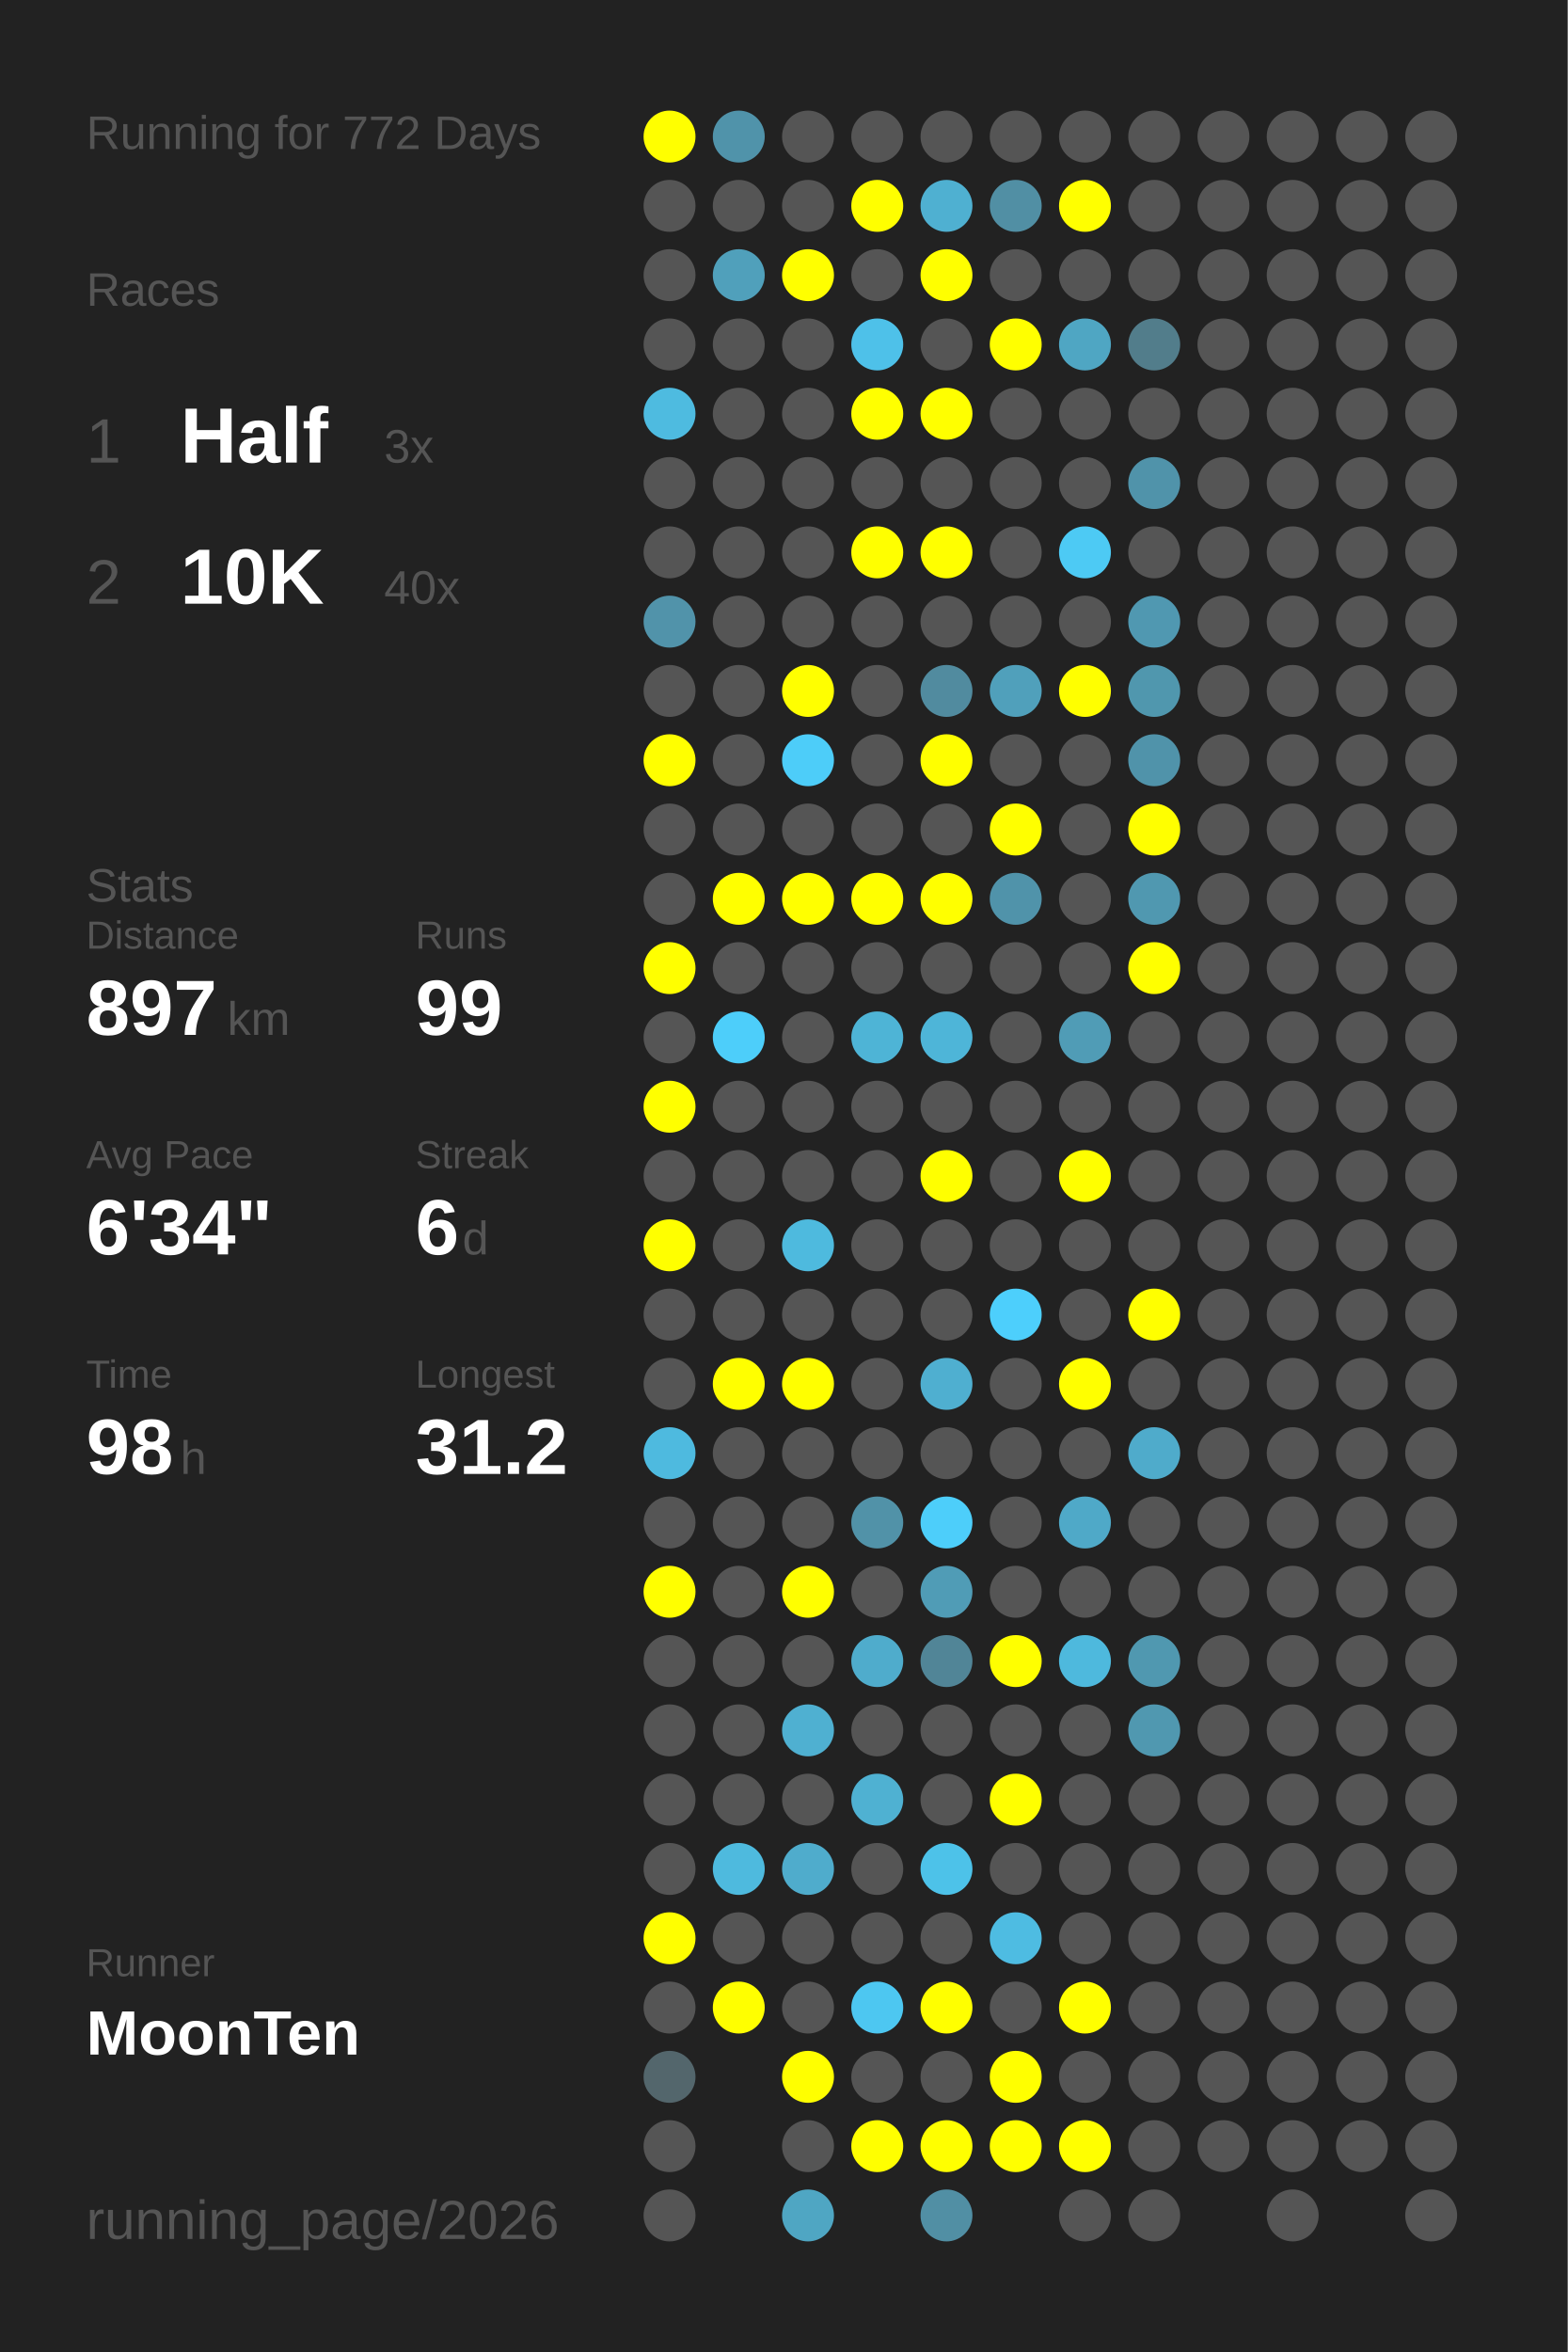
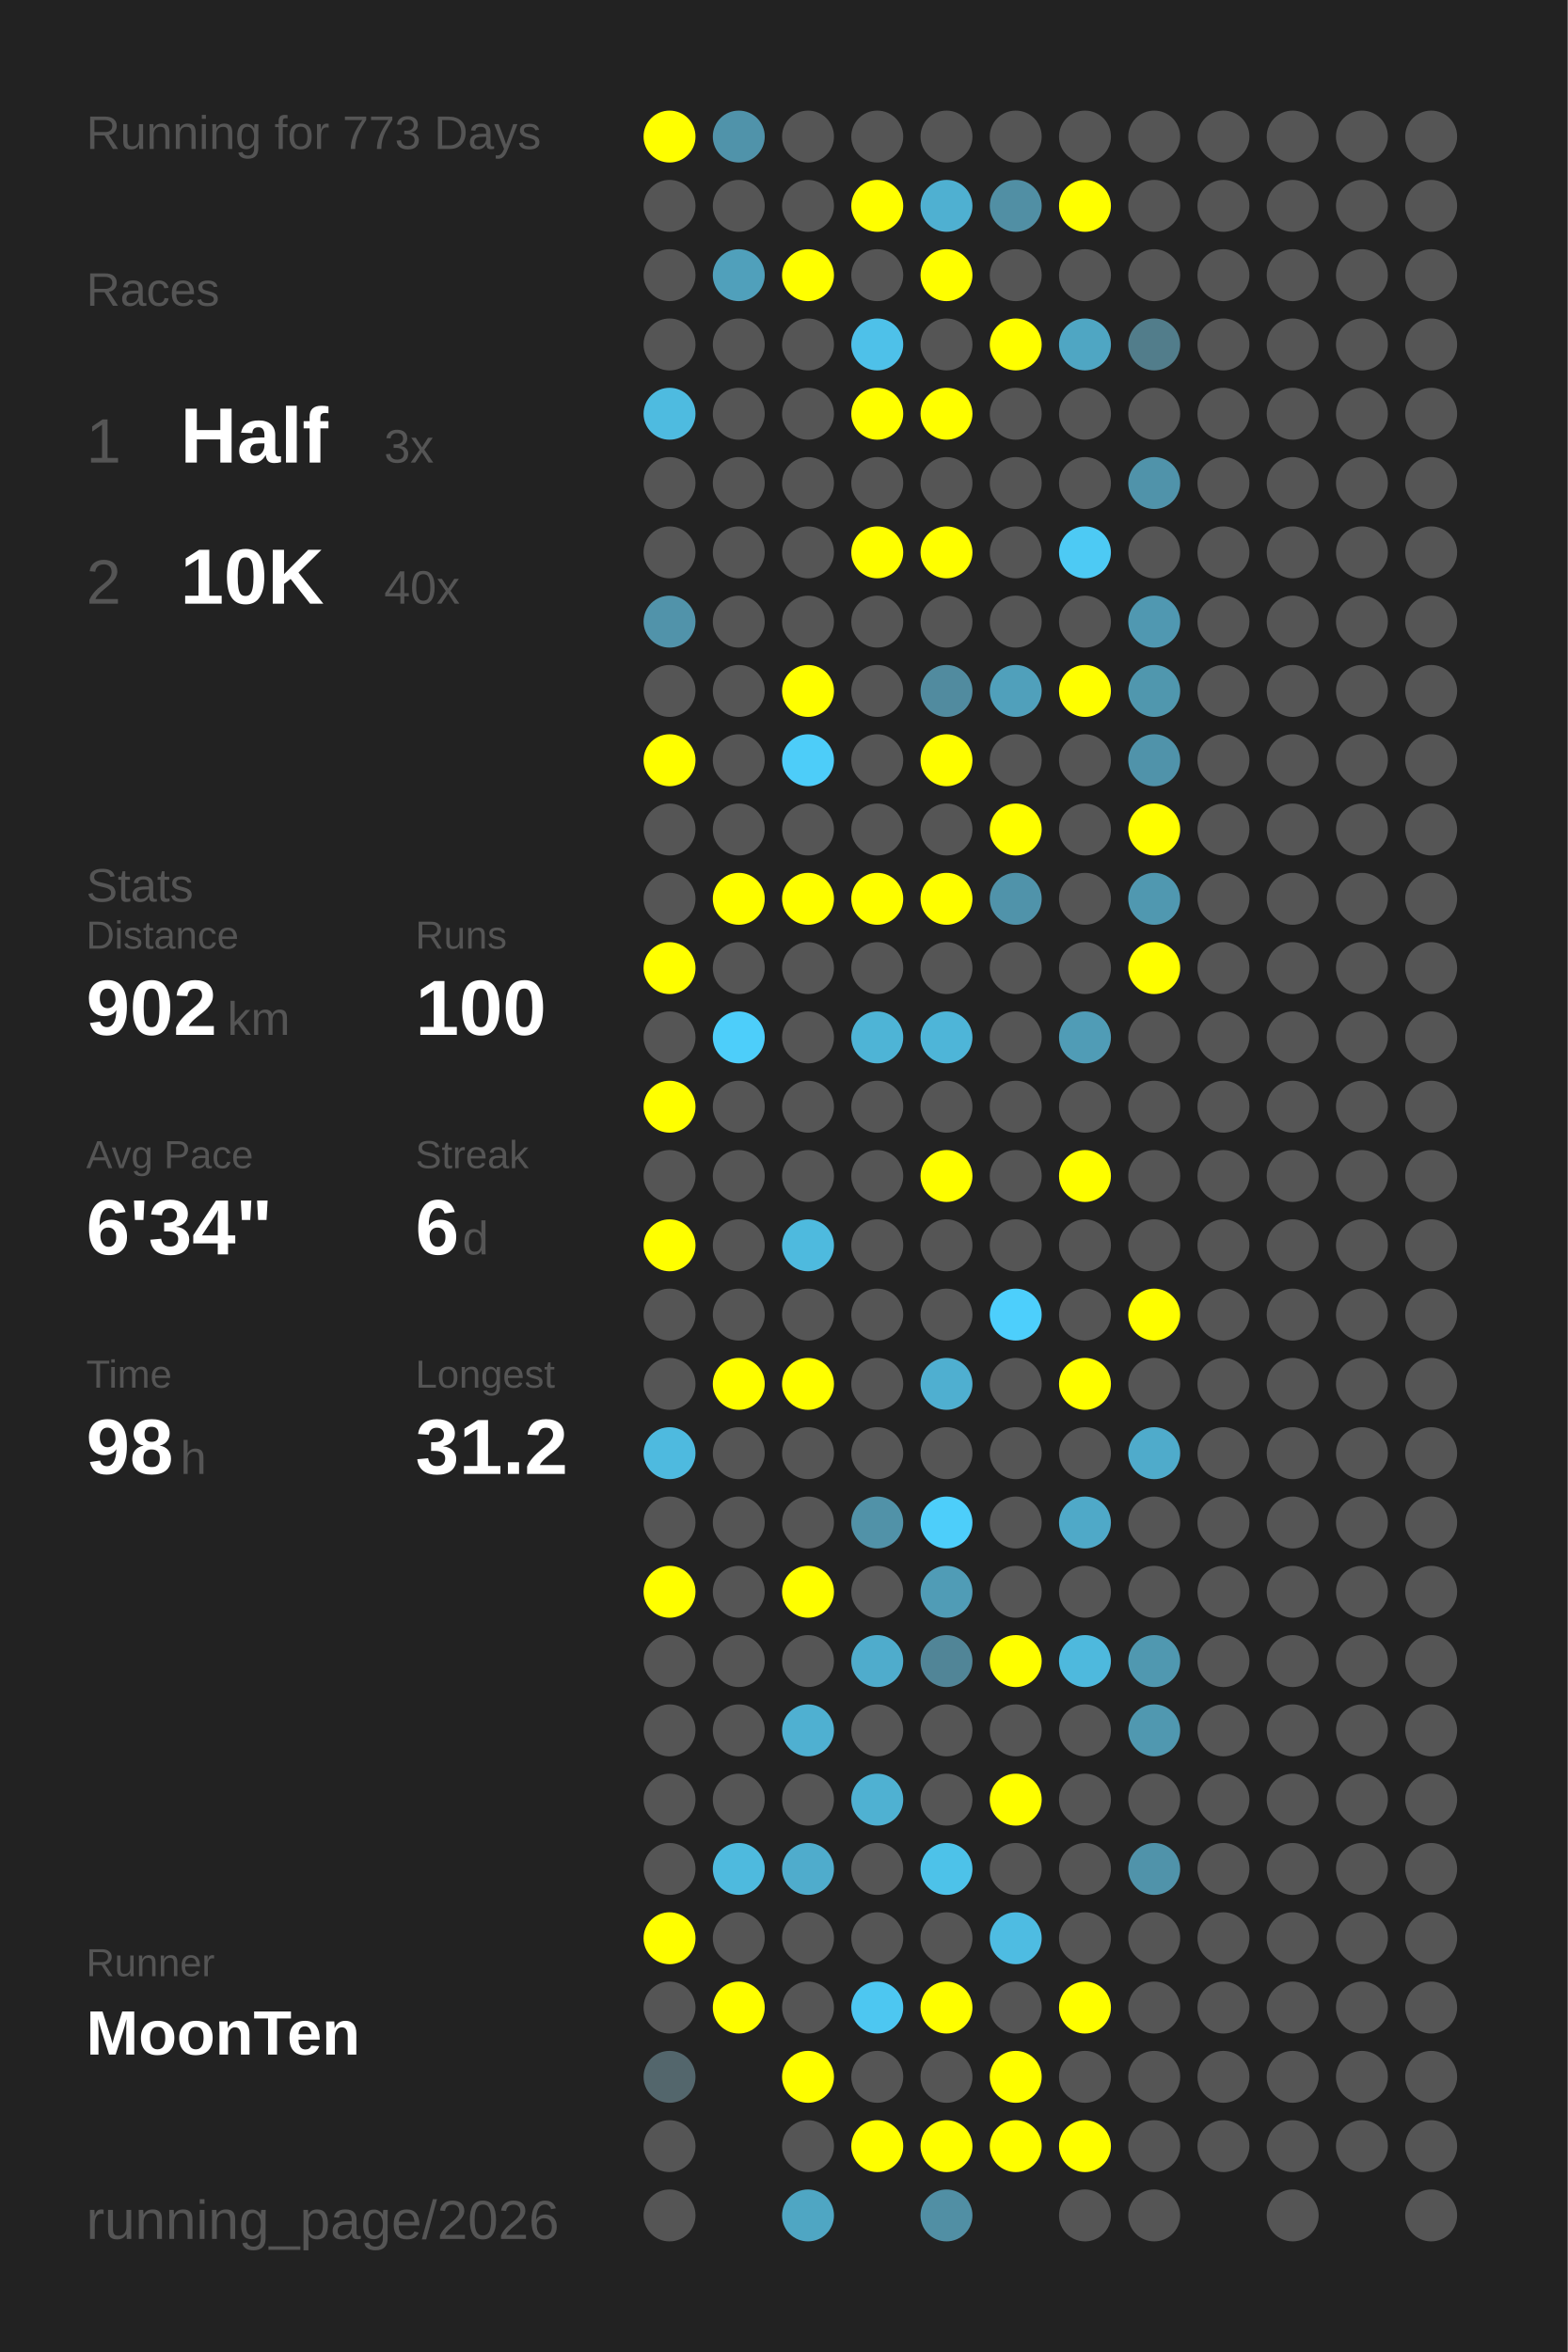
<svg xmlns="http://www.w3.org/2000/svg" baseProfile="full" height="300mm" version="1.1" viewBox="0,0,200,300" width="200mm">
  <defs />
  <rect fill="#222222" height="300" width="200" x="0" y="0" />
-   <text fill="#555555" style="font-size:6px; font-family:Arial;" x="11" y="19">Running for 772 Days</text>
+   <text fill="#555555" style="font-size:6px; font-family:Arial;" x="11" y="19">Running for 773 Days</text>
  <text fill="#555555" style="font-size:6px; font-family:Arial;" x="11" y="39">Races</text>
  <text fill="#555555" style="font-size:8px; font-family:Arial;" x="11" y="59">1</text>
  <text fill="#FFFFFF" style="font-size:10px; font-family:Arial; font-weight:bold;" x="23" y="59">Half</text>
  <text fill="#555555" style="font-size:6px; font-family:Arial;" x="49" y="59">3x</text>
  <text fill="#555555" style="font-size:8px; font-family:Arial;" x="11" y="77">2</text>
  <text fill="#FFFFFF" style="font-size:10px; font-family:Arial; font-weight:bold;" x="23" y="77">10K</text>
  <text fill="#555555" style="font-size:6px; font-family:Arial;" x="49" y="77">40x</text>
  <text fill="#555555" style="font-size:6px; font-family:Arial;" x="11" y="115">Stats</text>
  <text fill="#555555" style="font-size:5px; font-family:Arial;" x="11" y="121">Distance</text>
-   <text fill="#FFFFFF" style="font-size:10px; font-family:Arial; font-weight:bold;" x="11" y="132">897</text>
+   <text fill="#FFFFFF" style="font-size:10px; font-family:Arial; font-weight:bold;" x="11" y="132">902</text>
  <text fill="#555555" style="font-size:6px; font-family:Arial;" x="29" y="132">km</text>
  <text fill="#555555" style="font-size:5px; font-family:Arial;" x="53" y="121">Runs</text>
-   <text fill="#FFFFFF" style="font-size:10px; font-family:Arial; font-weight:bold;" x="53" y="132">99</text>
+   <text fill="#FFFFFF" style="font-size:10px; font-family:Arial; font-weight:bold;" x="53" y="132">100</text>
  <text fill="#555555" style="font-size:5px; font-family:Arial;" x="11" y="149">Avg Pace</text>
  <text fill="#FFFFFF" style="font-size:10px; font-family:Arial; font-weight:bold;" x="11" y="160">6'34"</text>
  <text fill="#555555" style="font-size:5px; font-family:Arial;" x="53" y="149">Streak</text>
  <text fill="#FFFFFF" style="font-size:10px; font-family:Arial; font-weight:bold;" x="53" y="160">6</text>
  <text fill="#555555" style="font-size:6px; font-family:Arial;" x="59" y="160">d</text>
  <text fill="#555555" style="font-size:5px; font-family:Arial;" x="11" y="177">Time</text>
  <text fill="#FFFFFF" style="font-size:10px; font-family:Arial; font-weight:bold;" x="11" y="188">98</text>
  <text fill="#555555" style="font-size:6px; font-family:Arial;" x="23" y="188">h</text>
  <text fill="#555555" style="font-size:5px; font-family:Arial;" x="53" y="177">Longest</text>
  <text fill="#FFFFFF" style="font-size:10px; font-family:Arial; font-weight:bold;" x="53" y="188">31.2</text>
  <text fill="#555555" style="font-size:5px; font-family:Arial;" x="11" y="252.065">Runner</text>
  <text fill="#FFFFFF" style="font-size:8px; font-family:Arial; font-weight:bold;" x="11" y="262.065">MoonTen</text>
  <text fill="#555555" style="font-size:7px; font-family:Arial;" x="11" y="285.581">running_page/2026</text>
  <circle cx="85.417" cy="17.419" fill="#FFFF00" r="3.312" />
  <circle cx="85.417" cy="26.258" fill="#555555" r="3.312" />
  <circle cx="85.417" cy="35.097" fill="#555555" r="3.312" />
  <circle cx="85.417" cy="43.935" fill="#555555" r="3.312" />
  <circle cx="85.417" cy="52.774" fill="#4ebbe0" r="3.312" />
  <circle cx="85.417" cy="61.613" fill="#555555" r="3.312" />
  <circle cx="85.417" cy="70.452" fill="#555555" r="3.312" />
  <circle cx="85.417" cy="79.29" fill="#5193aa" r="3.312" />
  <circle cx="85.417" cy="88.129" fill="#555555" r="3.312" />
  <circle cx="85.417" cy="96.968" fill="#FFFF00" r="3.312" />
  <circle cx="85.417" cy="105.806" fill="#555555" r="3.312" />
  <circle cx="85.417" cy="114.645" fill="#555555" r="3.312" />
  <circle cx="85.417" cy="123.484" fill="#FFFF00" r="3.312" />
  <circle cx="85.417" cy="132.323" fill="#555555" r="3.312" />
  <circle cx="85.417" cy="141.161" fill="#FFFF00" r="3.312" />
  <circle cx="85.417" cy="150" fill="#555555" r="3.312" />
  <circle cx="85.417" cy="158.839" fill="#FFFF00" r="3.312" />
  <circle cx="85.417" cy="167.677" fill="#555555" r="3.312" />
  <circle cx="85.417" cy="176.516" fill="#555555" r="3.312" />
  <circle cx="85.417" cy="185.355" fill="#4ebadf" r="3.312" />
  <circle cx="85.417" cy="194.194" fill="#555555" r="3.312" />
  <circle cx="85.417" cy="203.032" fill="#FFFF00" r="3.312" />
  <circle cx="85.417" cy="211.871" fill="#555555" r="3.312" />
  <circle cx="85.417" cy="220.71" fill="#555555" r="3.312" />
  <circle cx="85.417" cy="229.548" fill="#555555" r="3.312" />
  <circle cx="85.417" cy="238.387" fill="#555555" r="3.312" />
  <circle cx="85.417" cy="247.226" fill="#FFFF00" r="3.312" />
  <circle cx="85.417" cy="256.065" fill="#555555" r="3.312" />
  <circle cx="85.417" cy="264.903" fill="#53666c" r="3.312" />
  <circle cx="85.417" cy="273.742" fill="#555555" r="3.312" />
  <circle cx="85.417" cy="282.581" fill="#555555" r="3.312" />
  <circle cx="94.25" cy="17.419" fill="#5093aa" r="3.312" />
  <circle cx="94.25" cy="26.258" fill="#555555" r="3.312" />
  <circle cx="94.25" cy="35.097" fill="#50a0bb" r="3.312" />
  <circle cx="94.25" cy="43.935" fill="#555555" r="3.312" />
  <circle cx="94.25" cy="52.774" fill="#555555" r="3.312" />
  <circle cx="94.25" cy="61.613" fill="#555555" r="3.312" />
  <circle cx="94.25" cy="70.452" fill="#555555" r="3.312" />
  <circle cx="94.25" cy="79.29" fill="#555555" r="3.312" />
  <circle cx="94.25" cy="88.129" fill="#555555" r="3.312" />
  <circle cx="94.25" cy="96.968" fill="#555555" r="3.312" />
  <circle cx="94.25" cy="105.806" fill="#555555" r="3.312" />
  <circle cx="94.25" cy="114.645" fill="#FFFF00" r="3.312" />
  <circle cx="94.25" cy="123.484" fill="#555555" r="3.312" />
  <circle cx="94.25" cy="132.323" fill="#4dcefa" r="3.312" />
  <circle cx="94.25" cy="141.161" fill="#555555" r="3.312" />
  <circle cx="94.25" cy="150" fill="#555555" r="3.312" />
  <circle cx="94.25" cy="158.839" fill="#555555" r="3.312" />
  <circle cx="94.25" cy="167.677" fill="#555555" r="3.312" />
  <circle cx="94.25" cy="176.516" fill="#FFFF00" r="3.312" />
  <circle cx="94.25" cy="185.355" fill="#555555" r="3.312" />
  <circle cx="94.25" cy="194.194" fill="#555555" r="3.312" />
  <circle cx="94.25" cy="203.032" fill="#555555" r="3.312" />
  <circle cx="94.25" cy="211.871" fill="#555555" r="3.312" />
  <circle cx="94.25" cy="220.71" fill="#555555" r="3.312" />
  <circle cx="94.25" cy="229.548" fill="#555555" r="3.312" />
  <circle cx="94.25" cy="238.387" fill="#4ebade" r="3.312" />
  <circle cx="94.25" cy="247.226" fill="#555555" r="3.312" />
  <circle cx="94.25" cy="256.065" fill="#FFFF00" r="3.312" />
  <circle cx="103.083" cy="17.419" fill="#555555" r="3.312" />
  <circle cx="103.083" cy="26.258" fill="#555555" r="3.312" />
  <circle cx="103.083" cy="35.097" fill="#FFFF00" r="3.312" />
  <circle cx="103.083" cy="43.935" fill="#555555" r="3.312" />
  <circle cx="103.083" cy="52.774" fill="#555555" r="3.312" />
  <circle cx="103.083" cy="61.613" fill="#555555" r="3.312" />
  <circle cx="103.083" cy="70.452" fill="#555555" r="3.312" />
  <circle cx="103.083" cy="79.29" fill="#555555" r="3.312" />
  <circle cx="103.083" cy="88.129" fill="#FFFF00" r="3.312" />
  <circle cx="103.083" cy="96.968" fill="#4dcdf9" r="3.312" />
  <circle cx="103.083" cy="105.806" fill="#555555" r="3.312" />
  <circle cx="103.083" cy="114.645" fill="#FFFF00" r="3.312" />
  <circle cx="103.083" cy="123.484" fill="#555555" r="3.312" />
  <circle cx="103.083" cy="132.323" fill="#555555" r="3.312" />
  <circle cx="103.083" cy="141.161" fill="#555555" r="3.312" />
  <circle cx="103.083" cy="150" fill="#555555" r="3.312" />
  <circle cx="103.083" cy="158.839" fill="#4ebade" r="3.312" />
  <circle cx="103.083" cy="167.677" fill="#555555" r="3.312" />
  <circle cx="103.083" cy="176.516" fill="#FFFF00" r="3.312" />
  <circle cx="103.083" cy="185.355" fill="#555555" r="3.312" />
  <circle cx="103.083" cy="194.194" fill="#555555" r="3.312" />
  <circle cx="103.083" cy="203.032" fill="#FFFF00" r="3.312" />
  <circle cx="103.083" cy="211.871" fill="#555555" r="3.312" />
  <circle cx="103.083" cy="220.71" fill="#4fb0d1" r="3.312" />
  <circle cx="103.083" cy="229.548" fill="#555555" r="3.312" />
  <circle cx="103.083" cy="238.387" fill="#4faccc" r="3.312" />
  <circle cx="103.083" cy="247.226" fill="#555555" r="3.312" />
  <circle cx="103.083" cy="256.065" fill="#555555" r="3.312" />
  <circle cx="103.083" cy="264.903" fill="#FFFF00" r="3.312" />
  <circle cx="103.083" cy="273.742" fill="#555555" r="3.312" />
  <circle cx="103.083" cy="282.581" fill="#4fa6c3" r="3.312" />
  <circle cx="111.917" cy="17.419" fill="#555555" r="3.312" />
  <circle cx="111.917" cy="26.258" fill="#FFFF00" r="3.312" />
  <circle cx="111.917" cy="35.097" fill="#555555" r="3.312" />
  <circle cx="111.917" cy="43.935" fill="#4ec1e9" r="3.312" />
  <circle cx="111.917" cy="52.774" fill="#FFFF00" r="3.312" />
  <circle cx="111.917" cy="61.613" fill="#555555" r="3.312" />
  <circle cx="111.917" cy="70.452" fill="#FFFF00" r="3.312" />
  <circle cx="111.917" cy="79.29" fill="#555555" r="3.312" />
  <circle cx="111.917" cy="88.129" fill="#555555" r="3.312" />
  <circle cx="111.917" cy="96.968" fill="#555555" r="3.312" />
  <circle cx="111.917" cy="105.806" fill="#555555" r="3.312" />
  <circle cx="111.917" cy="114.645" fill="#FFFF00" r="3.312" />
  <circle cx="111.917" cy="123.484" fill="#555555" r="3.312" />
  <circle cx="111.917" cy="132.323" fill="#4eb4d6" r="3.312" />
  <circle cx="111.917" cy="141.161" fill="#555555" r="3.312" />
  <circle cx="111.917" cy="150" fill="#555555" r="3.312" />
  <circle cx="111.917" cy="158.839" fill="#555555" r="3.312" />
  <circle cx="111.917" cy="167.677" fill="#555555" r="3.312" />
  <circle cx="111.917" cy="176.516" fill="#555555" r="3.312" />
  <circle cx="111.917" cy="185.355" fill="#555555" r="3.312" />
  <circle cx="111.917" cy="194.194" fill="#5192a8" r="3.312" />
  <circle cx="111.917" cy="203.032" fill="#555555" r="3.312" />
  <circle cx="111.917" cy="211.871" fill="#4faccc" r="3.312" />
  <circle cx="111.917" cy="220.71" fill="#555555" r="3.312" />
  <circle cx="111.917" cy="229.548" fill="#4fb1d2" r="3.312" />
  <circle cx="111.917" cy="238.387" fill="#555555" r="3.312" />
  <circle cx="111.917" cy="247.226" fill="#555555" r="3.312" />
  <circle cx="111.917" cy="256.065" fill="#4dc7f1" r="3.312" />
  <circle cx="111.917" cy="264.903" fill="#555555" r="3.312" />
  <circle cx="111.917" cy="273.742" fill="#FFFF00" r="3.312" />
  <circle cx="120.75" cy="17.419" fill="#555555" r="3.312" />
  <circle cx="120.75" cy="26.258" fill="#4fb0d1" r="3.312" />
  <circle cx="120.75" cy="35.097" fill="#FFFF00" r="3.312" />
  <circle cx="120.75" cy="43.935" fill="#555555" r="3.312" />
  <circle cx="120.75" cy="52.774" fill="#FFFF00" r="3.312" />
  <circle cx="120.75" cy="61.613" fill="#555555" r="3.312" />
  <circle cx="120.75" cy="70.452" fill="#FFFF00" r="3.312" />
  <circle cx="120.75" cy="79.29" fill="#555555" r="3.312" />
  <circle cx="120.75" cy="88.129" fill="#518b9f" r="3.312" />
  <circle cx="120.75" cy="96.968" fill="#FFFF00" r="3.312" />
  <circle cx="120.75" cy="105.806" fill="#555555" r="3.312" />
  <circle cx="120.75" cy="114.645" fill="#FFFF00" r="3.312" />
  <circle cx="120.75" cy="123.484" fill="#555555" r="3.312" />
  <circle cx="120.75" cy="132.323" fill="#4eb5d8" r="3.312" />
  <circle cx="120.75" cy="141.161" fill="#555555" r="3.312" />
  <circle cx="120.75" cy="150" fill="#FFFF00" r="3.312" />
  <circle cx="120.75" cy="158.839" fill="#555555" r="3.312" />
  <circle cx="120.75" cy="167.677" fill="#555555" r="3.312" />
  <circle cx="120.75" cy="176.516" fill="#4fafd0" r="3.312" />
  <circle cx="120.75" cy="185.355" fill="#555555" r="3.312" />
  <circle cx="120.75" cy="194.194" fill="#4dcefa" r="3.312" />
  <circle cx="120.75" cy="203.032" fill="#509cb6" r="3.312" />
  <circle cx="120.75" cy="211.871" fill="#518597" r="3.312" />
  <circle cx="120.75" cy="220.71" fill="#555555" r="3.312" />
  <circle cx="120.75" cy="229.548" fill="#555555" r="3.312" />
  <circle cx="120.75" cy="238.387" fill="#4dc2e9" r="3.312" />
  <circle cx="120.75" cy="247.226" fill="#555555" r="3.312" />
  <circle cx="120.75" cy="256.065" fill="#FFFF00" r="3.312" />
  <circle cx="120.75" cy="264.903" fill="#555555" r="3.312" />
  <circle cx="120.75" cy="273.742" fill="#FFFF00" r="3.312" />
  <circle cx="120.75" cy="282.581" fill="#518fa4" r="3.312" />
  <circle cx="129.583" cy="17.419" fill="#555555" r="3.312" />
  <circle cx="129.583" cy="26.258" fill="#518fa4" r="3.312" />
  <circle cx="129.583" cy="35.097" fill="#555555" r="3.312" />
  <circle cx="129.583" cy="43.935" fill="#FFFF00" r="3.312" />
  <circle cx="129.583" cy="52.774" fill="#555555" r="3.312" />
  <circle cx="129.583" cy="61.613" fill="#555555" r="3.312" />
  <circle cx="129.583" cy="70.452" fill="#555555" r="3.312" />
  <circle cx="129.583" cy="79.29" fill="#555555" r="3.312" />
  <circle cx="129.583" cy="88.129" fill="#50a0bb" r="3.312" />
  <circle cx="129.583" cy="96.968" fill="#555555" r="3.312" />
  <circle cx="129.583" cy="105.806" fill="#FFFF00" r="3.312" />
  <circle cx="129.583" cy="114.645" fill="#5093aa" r="3.312" />
  <circle cx="129.583" cy="123.484" fill="#555555" r="3.312" />
  <circle cx="129.583" cy="132.323" fill="#555555" r="3.312" />
  <circle cx="129.583" cy="141.161" fill="#555555" r="3.312" />
  <circle cx="129.583" cy="150" fill="#555555" r="3.312" />
  <circle cx="129.583" cy="158.839" fill="#555555" r="3.312" />
  <circle cx="129.583" cy="167.677" fill="#4dcffc" r="3.312" />
  <circle cx="129.583" cy="176.516" fill="#555555" r="3.312" />
  <circle cx="129.583" cy="185.355" fill="#555555" r="3.312" />
  <circle cx="129.583" cy="194.194" fill="#555555" r="3.312" />
  <circle cx="129.583" cy="203.032" fill="#555555" r="3.312" />
  <circle cx="129.583" cy="211.871" fill="#FFFF00" r="3.312" />
  <circle cx="129.583" cy="220.71" fill="#555555" r="3.312" />
  <circle cx="129.583" cy="229.548" fill="#FFFF00" r="3.312" />
  <circle cx="129.583" cy="238.387" fill="#555555" r="3.312" />
  <circle cx="129.583" cy="247.226" fill="#4ebce2" r="3.312" />
  <circle cx="129.583" cy="256.065" fill="#555555" r="3.312" />
  <circle cx="129.583" cy="264.903" fill="#FFFF00" r="3.312" />
  <circle cx="129.583" cy="273.742" fill="#FFFF00" r="3.312" />
  <circle cx="138.417" cy="17.419" fill="#555555" r="3.312" />
  <circle cx="138.417" cy="26.258" fill="#FFFF00" r="3.312" />
  <circle cx="138.417" cy="35.097" fill="#555555" r="3.312" />
  <circle cx="138.417" cy="43.935" fill="#4fa6c3" r="3.312" />
  <circle cx="138.417" cy="52.774" fill="#555555" r="3.312" />
  <circle cx="138.417" cy="61.613" fill="#555555" r="3.312" />
  <circle cx="138.417" cy="70.452" fill="#4dcaf4" r="3.312" />
  <circle cx="138.417" cy="79.29" fill="#555555" r="3.312" />
  <circle cx="138.417" cy="88.129" fill="#FFFF00" r="3.312" />
  <circle cx="138.417" cy="96.968" fill="#555555" r="3.312" />
  <circle cx="138.417" cy="105.806" fill="#555555" r="3.312" />
  <circle cx="138.417" cy="114.645" fill="#555555" r="3.312" />
  <circle cx="138.417" cy="123.484" fill="#555555" r="3.312" />
  <circle cx="138.417" cy="132.323" fill="#509cb6" r="3.312" />
  <circle cx="138.417" cy="141.161" fill="#555555" r="3.312" />
  <circle cx="138.417" cy="150" fill="#FFFF00" r="3.312" />
  <circle cx="138.417" cy="158.839" fill="#555555" r="3.312" />
  <circle cx="138.417" cy="167.677" fill="#555555" r="3.312" />
  <circle cx="138.417" cy="176.516" fill="#FFFF00" r="3.312" />
  <circle cx="138.417" cy="185.355" fill="#555555" r="3.312" />
  <circle cx="138.417" cy="194.194" fill="#4fa9c8" r="3.312" />
  <circle cx="138.417" cy="203.032" fill="#555555" r="3.312" />
  <circle cx="138.417" cy="211.871" fill="#4eb9dd" r="3.312" />
  <circle cx="138.417" cy="220.71" fill="#555555" r="3.312" />
  <circle cx="138.417" cy="229.548" fill="#555555" r="3.312" />
  <circle cx="138.417" cy="238.387" fill="#555555" r="3.312" />
  <circle cx="138.417" cy="247.226" fill="#555555" r="3.312" />
  <circle cx="138.417" cy="256.065" fill="#FFFF00" r="3.312" />
  <circle cx="138.417" cy="264.903" fill="#555555" r="3.312" />
  <circle cx="138.417" cy="273.742" fill="#FFFF00" r="3.312" />
  <circle cx="138.417" cy="282.581" fill="#555555" r="3.312" />
  <circle cx="147.25" cy="17.419" fill="#555555" r="3.312" />
  <circle cx="147.25" cy="26.258" fill="#555555" r="3.312" />
  <circle cx="147.25" cy="35.097" fill="#555555" r="3.312" />
  <circle cx="147.25" cy="43.935" fill="#527d8b" r="3.312" />
  <circle cx="147.25" cy="52.774" fill="#555555" r="3.312" />
  <circle cx="147.25" cy="61.613" fill="#5093aa" r="3.312" />
  <circle cx="147.25" cy="70.452" fill="#555555" r="3.312" />
  <circle cx="147.25" cy="79.29" fill="#5098b1" r="3.312" />
  <circle cx="147.25" cy="88.129" fill="#5097ae" r="3.312" />
  <circle cx="147.25" cy="96.968" fill="#5093aa" r="3.312" />
  <circle cx="147.25" cy="105.806" fill="#FFFF00" r="3.312" />
  <circle cx="147.25" cy="114.645" fill="#5098b0" r="3.312" />
  <circle cx="147.25" cy="123.484" fill="#FFFF00" r="3.312" />
  <circle cx="147.25" cy="132.323" fill="#555555" r="3.312" />
  <circle cx="147.25" cy="141.161" fill="#555555" r="3.312" />
  <circle cx="147.25" cy="150" fill="#555555" r="3.312" />
  <circle cx="147.25" cy="158.839" fill="#555555" r="3.312" />
  <circle cx="147.25" cy="167.677" fill="#FFFF00" r="3.312" />
  <circle cx="147.25" cy="176.516" fill="#555555" r="3.312" />
  <circle cx="147.25" cy="185.355" fill="#4fabcb" r="3.312" />
  <circle cx="147.25" cy="194.194" fill="#555555" r="3.312" />
  <circle cx="147.25" cy="203.032" fill="#555555" r="3.312" />
  <circle cx="147.25" cy="211.871" fill="#5098b0" r="3.312" />
  <circle cx="147.25" cy="220.71" fill="#5098b0" r="3.312" />
  <circle cx="147.25" cy="229.548" fill="#555555" r="3.312" />
-   <circle cx="147.25" cy="238.387" fill="#555555" r="3.312" />
+   <circle cx="147.25" cy="238.387" fill="#5093aa" r="3.312" />
  <circle cx="147.25" cy="247.226" fill="#555555" r="3.312" />
  <circle cx="147.25" cy="256.065" fill="#555555" r="3.312" />
  <circle cx="147.25" cy="264.903" fill="#555555" r="3.312" />
  <circle cx="147.25" cy="273.742" fill="#555555" r="3.312" />
  <circle cx="147.25" cy="282.581" fill="#555555" r="3.312" />
  <circle cx="156.083" cy="17.419" fill="#555555" r="3.312" />
  <circle cx="156.083" cy="26.258" fill="#555555" r="3.312" />
  <circle cx="156.083" cy="35.097" fill="#555555" r="3.312" />
  <circle cx="156.083" cy="43.935" fill="#555555" r="3.312" />
  <circle cx="156.083" cy="52.774" fill="#555555" r="3.312" />
  <circle cx="156.083" cy="61.613" fill="#555555" r="3.312" />
  <circle cx="156.083" cy="70.452" fill="#555555" r="3.312" />
  <circle cx="156.083" cy="79.29" fill="#555555" r="3.312" />
  <circle cx="156.083" cy="88.129" fill="#555555" r="3.312" />
  <circle cx="156.083" cy="96.968" fill="#555555" r="3.312" />
  <circle cx="156.083" cy="105.806" fill="#555555" r="3.312" />
  <circle cx="156.083" cy="114.645" fill="#555555" r="3.312" />
  <circle cx="156.083" cy="123.484" fill="#555555" r="3.312" />
  <circle cx="156.083" cy="132.323" fill="#555555" r="3.312" />
  <circle cx="156.083" cy="141.161" fill="#555555" r="3.312" />
  <circle cx="156.083" cy="150" fill="#555555" r="3.312" />
  <circle cx="156.083" cy="158.839" fill="#555555" r="3.312" />
  <circle cx="156.083" cy="167.677" fill="#555555" r="3.312" />
  <circle cx="156.083" cy="176.516" fill="#555555" r="3.312" />
  <circle cx="156.083" cy="185.355" fill="#555555" r="3.312" />
  <circle cx="156.083" cy="194.194" fill="#555555" r="3.312" />
  <circle cx="156.083" cy="203.032" fill="#555555" r="3.312" />
  <circle cx="156.083" cy="211.871" fill="#555555" r="3.312" />
  <circle cx="156.083" cy="220.71" fill="#555555" r="3.312" />
  <circle cx="156.083" cy="229.548" fill="#555555" r="3.312" />
  <circle cx="156.083" cy="238.387" fill="#555555" r="3.312" />
  <circle cx="156.083" cy="247.226" fill="#555555" r="3.312" />
  <circle cx="156.083" cy="256.065" fill="#555555" r="3.312" />
  <circle cx="156.083" cy="264.903" fill="#555555" r="3.312" />
  <circle cx="156.083" cy="273.742" fill="#555555" r="3.312" />
  <circle cx="164.917" cy="17.419" fill="#555555" r="3.312" />
  <circle cx="164.917" cy="26.258" fill="#555555" r="3.312" />
  <circle cx="164.917" cy="35.097" fill="#555555" r="3.312" />
  <circle cx="164.917" cy="43.935" fill="#555555" r="3.312" />
  <circle cx="164.917" cy="52.774" fill="#555555" r="3.312" />
  <circle cx="164.917" cy="61.613" fill="#555555" r="3.312" />
  <circle cx="164.917" cy="70.452" fill="#555555" r="3.312" />
  <circle cx="164.917" cy="79.29" fill="#555555" r="3.312" />
  <circle cx="164.917" cy="88.129" fill="#555555" r="3.312" />
  <circle cx="164.917" cy="96.968" fill="#555555" r="3.312" />
  <circle cx="164.917" cy="105.806" fill="#555555" r="3.312" />
  <circle cx="164.917" cy="114.645" fill="#555555" r="3.312" />
  <circle cx="164.917" cy="123.484" fill="#555555" r="3.312" />
  <circle cx="164.917" cy="132.323" fill="#555555" r="3.312" />
  <circle cx="164.917" cy="141.161" fill="#555555" r="3.312" />
  <circle cx="164.917" cy="150" fill="#555555" r="3.312" />
  <circle cx="164.917" cy="158.839" fill="#555555" r="3.312" />
  <circle cx="164.917" cy="167.677" fill="#555555" r="3.312" />
  <circle cx="164.917" cy="176.516" fill="#555555" r="3.312" />
  <circle cx="164.917" cy="185.355" fill="#555555" r="3.312" />
  <circle cx="164.917" cy="194.194" fill="#555555" r="3.312" />
  <circle cx="164.917" cy="203.032" fill="#555555" r="3.312" />
  <circle cx="164.917" cy="211.871" fill="#555555" r="3.312" />
  <circle cx="164.917" cy="220.71" fill="#555555" r="3.312" />
  <circle cx="164.917" cy="229.548" fill="#555555" r="3.312" />
  <circle cx="164.917" cy="238.387" fill="#555555" r="3.312" />
  <circle cx="164.917" cy="247.226" fill="#555555" r="3.312" />
  <circle cx="164.917" cy="256.065" fill="#555555" r="3.312" />
  <circle cx="164.917" cy="264.903" fill="#555555" r="3.312" />
  <circle cx="164.917" cy="273.742" fill="#555555" r="3.312" />
  <circle cx="164.917" cy="282.581" fill="#555555" r="3.312" />
  <circle cx="173.75" cy="17.419" fill="#555555" r="3.312" />
  <circle cx="173.75" cy="26.258" fill="#555555" r="3.312" />
  <circle cx="173.75" cy="35.097" fill="#555555" r="3.312" />
  <circle cx="173.75" cy="43.935" fill="#555555" r="3.312" />
  <circle cx="173.75" cy="52.774" fill="#555555" r="3.312" />
  <circle cx="173.75" cy="61.613" fill="#555555" r="3.312" />
  <circle cx="173.75" cy="70.452" fill="#555555" r="3.312" />
  <circle cx="173.75" cy="79.29" fill="#555555" r="3.312" />
  <circle cx="173.75" cy="88.129" fill="#555555" r="3.312" />
  <circle cx="173.75" cy="96.968" fill="#555555" r="3.312" />
  <circle cx="173.75" cy="105.806" fill="#555555" r="3.312" />
  <circle cx="173.75" cy="114.645" fill="#555555" r="3.312" />
  <circle cx="173.75" cy="123.484" fill="#555555" r="3.312" />
  <circle cx="173.75" cy="132.323" fill="#555555" r="3.312" />
  <circle cx="173.75" cy="141.161" fill="#555555" r="3.312" />
  <circle cx="173.75" cy="150" fill="#555555" r="3.312" />
  <circle cx="173.75" cy="158.839" fill="#555555" r="3.312" />
  <circle cx="173.75" cy="167.677" fill="#555555" r="3.312" />
  <circle cx="173.75" cy="176.516" fill="#555555" r="3.312" />
  <circle cx="173.75" cy="185.355" fill="#555555" r="3.312" />
  <circle cx="173.75" cy="194.194" fill="#555555" r="3.312" />
  <circle cx="173.75" cy="203.032" fill="#555555" r="3.312" />
  <circle cx="173.75" cy="211.871" fill="#555555" r="3.312" />
  <circle cx="173.75" cy="220.71" fill="#555555" r="3.312" />
  <circle cx="173.75" cy="229.548" fill="#555555" r="3.312" />
  <circle cx="173.75" cy="238.387" fill="#555555" r="3.312" />
  <circle cx="173.75" cy="247.226" fill="#555555" r="3.312" />
  <circle cx="173.75" cy="256.065" fill="#555555" r="3.312" />
  <circle cx="173.75" cy="264.903" fill="#555555" r="3.312" />
  <circle cx="173.75" cy="273.742" fill="#555555" r="3.312" />
  <circle cx="182.583" cy="17.419" fill="#555555" r="3.312" />
  <circle cx="182.583" cy="26.258" fill="#555555" r="3.312" />
  <circle cx="182.583" cy="35.097" fill="#555555" r="3.312" />
  <circle cx="182.583" cy="43.935" fill="#555555" r="3.312" />
  <circle cx="182.583" cy="52.774" fill="#555555" r="3.312" />
  <circle cx="182.583" cy="61.613" fill="#555555" r="3.312" />
  <circle cx="182.583" cy="70.452" fill="#555555" r="3.312" />
  <circle cx="182.583" cy="79.29" fill="#555555" r="3.312" />
  <circle cx="182.583" cy="88.129" fill="#555555" r="3.312" />
  <circle cx="182.583" cy="96.968" fill="#555555" r="3.312" />
  <circle cx="182.583" cy="105.806" fill="#555555" r="3.312" />
  <circle cx="182.583" cy="114.645" fill="#555555" r="3.312" />
  <circle cx="182.583" cy="123.484" fill="#555555" r="3.312" />
  <circle cx="182.583" cy="132.323" fill="#555555" r="3.312" />
  <circle cx="182.583" cy="141.161" fill="#555555" r="3.312" />
  <circle cx="182.583" cy="150" fill="#555555" r="3.312" />
  <circle cx="182.583" cy="158.839" fill="#555555" r="3.312" />
  <circle cx="182.583" cy="167.677" fill="#555555" r="3.312" />
  <circle cx="182.583" cy="176.516" fill="#555555" r="3.312" />
  <circle cx="182.583" cy="185.355" fill="#555555" r="3.312" />
  <circle cx="182.583" cy="194.194" fill="#555555" r="3.312" />
  <circle cx="182.583" cy="203.032" fill="#555555" r="3.312" />
  <circle cx="182.583" cy="211.871" fill="#555555" r="3.312" />
  <circle cx="182.583" cy="220.71" fill="#555555" r="3.312" />
  <circle cx="182.583" cy="229.548" fill="#555555" r="3.312" />
  <circle cx="182.583" cy="238.387" fill="#555555" r="3.312" />
  <circle cx="182.583" cy="247.226" fill="#555555" r="3.312" />
  <circle cx="182.583" cy="256.065" fill="#555555" r="3.312" />
  <circle cx="182.583" cy="264.903" fill="#555555" r="3.312" />
  <circle cx="182.583" cy="273.742" fill="#555555" r="3.312" />
  <circle cx="182.583" cy="282.581" fill="#555555" r="3.312" />
</svg>
